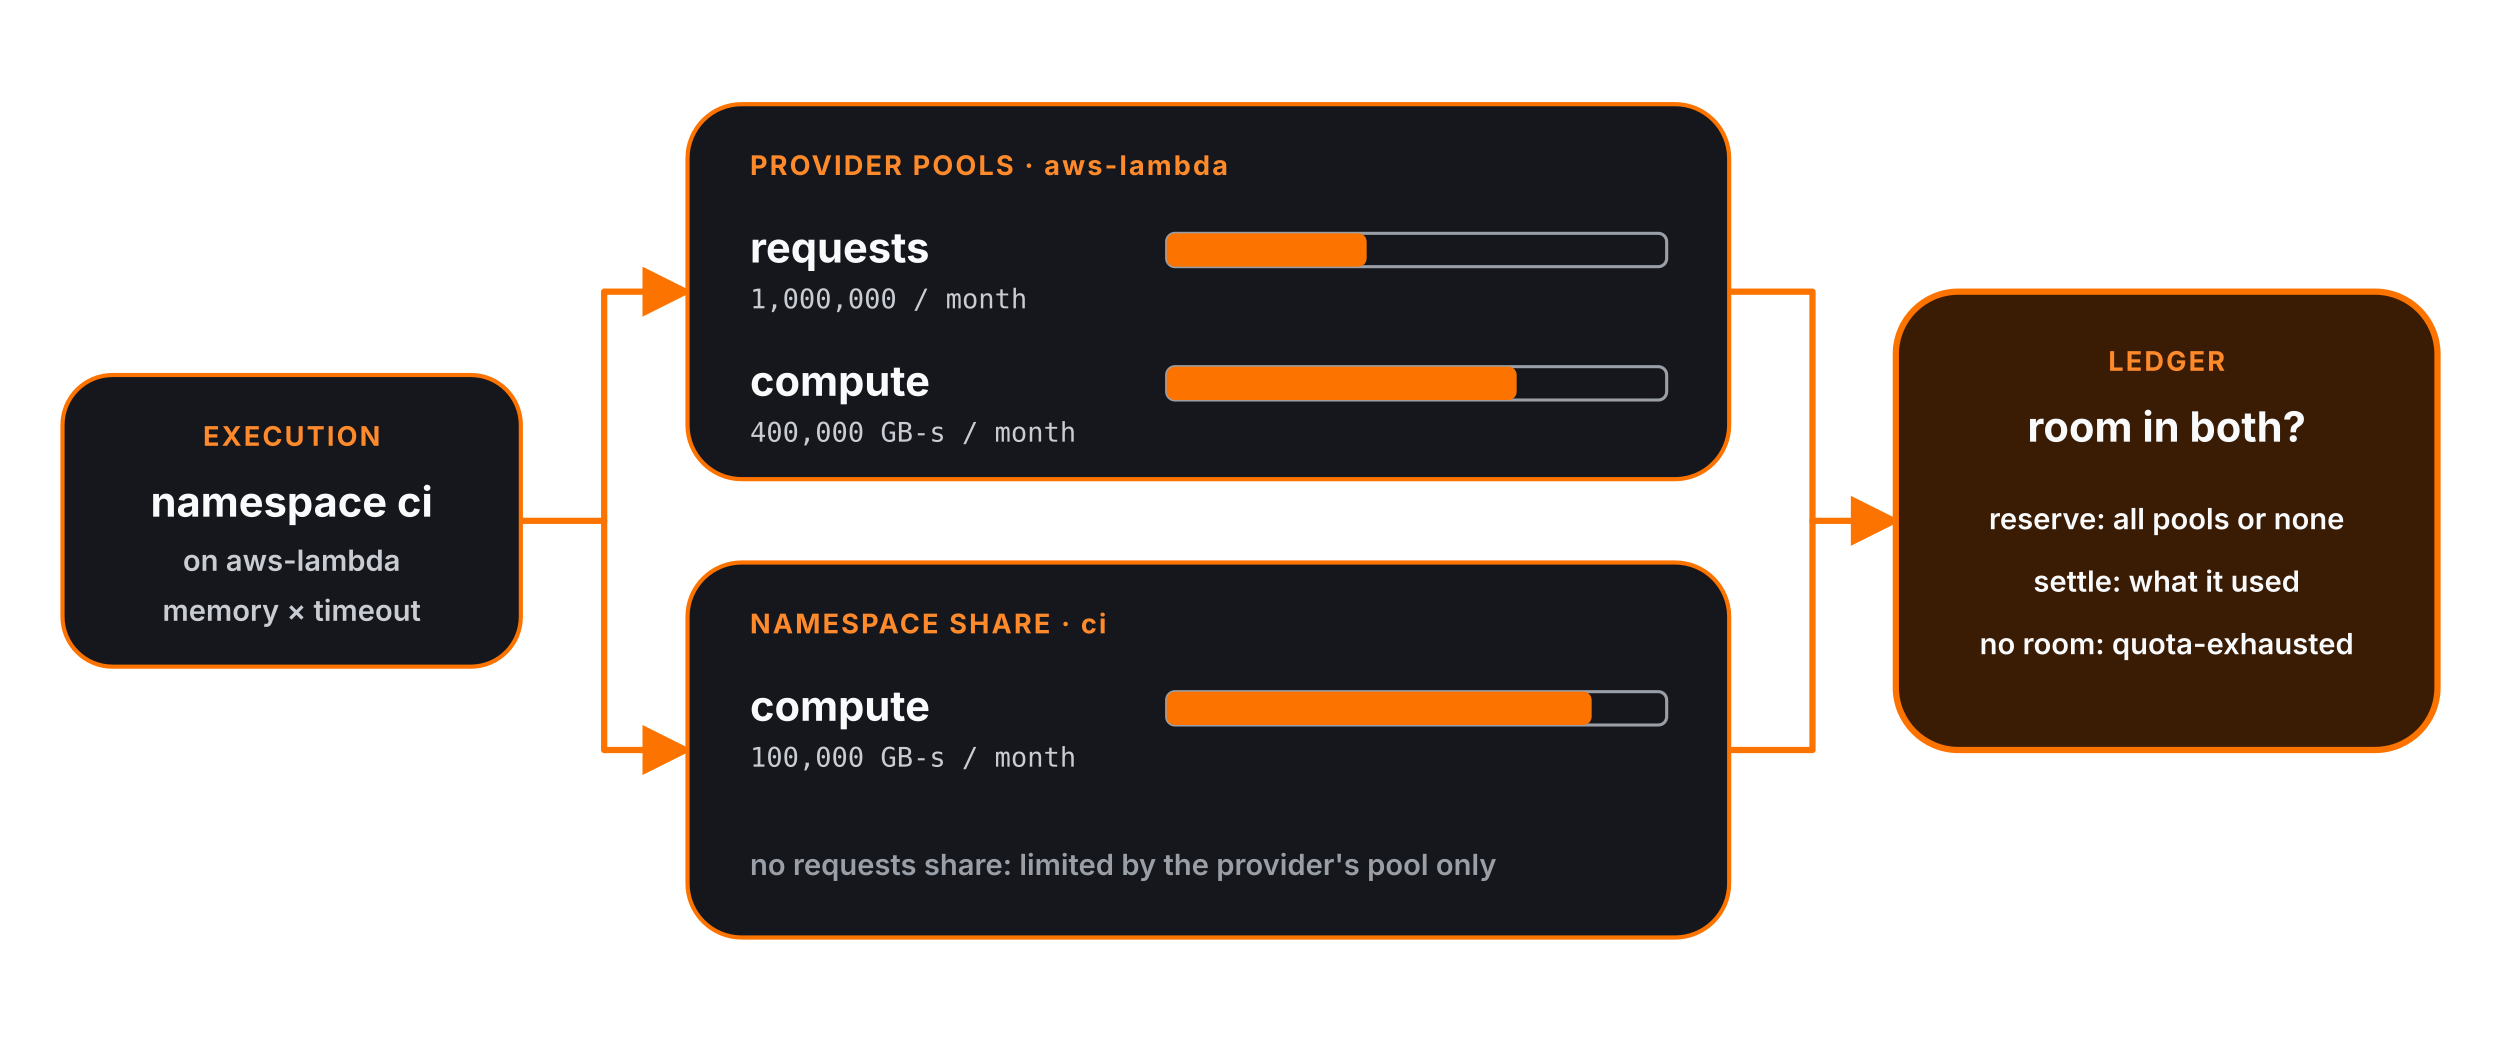
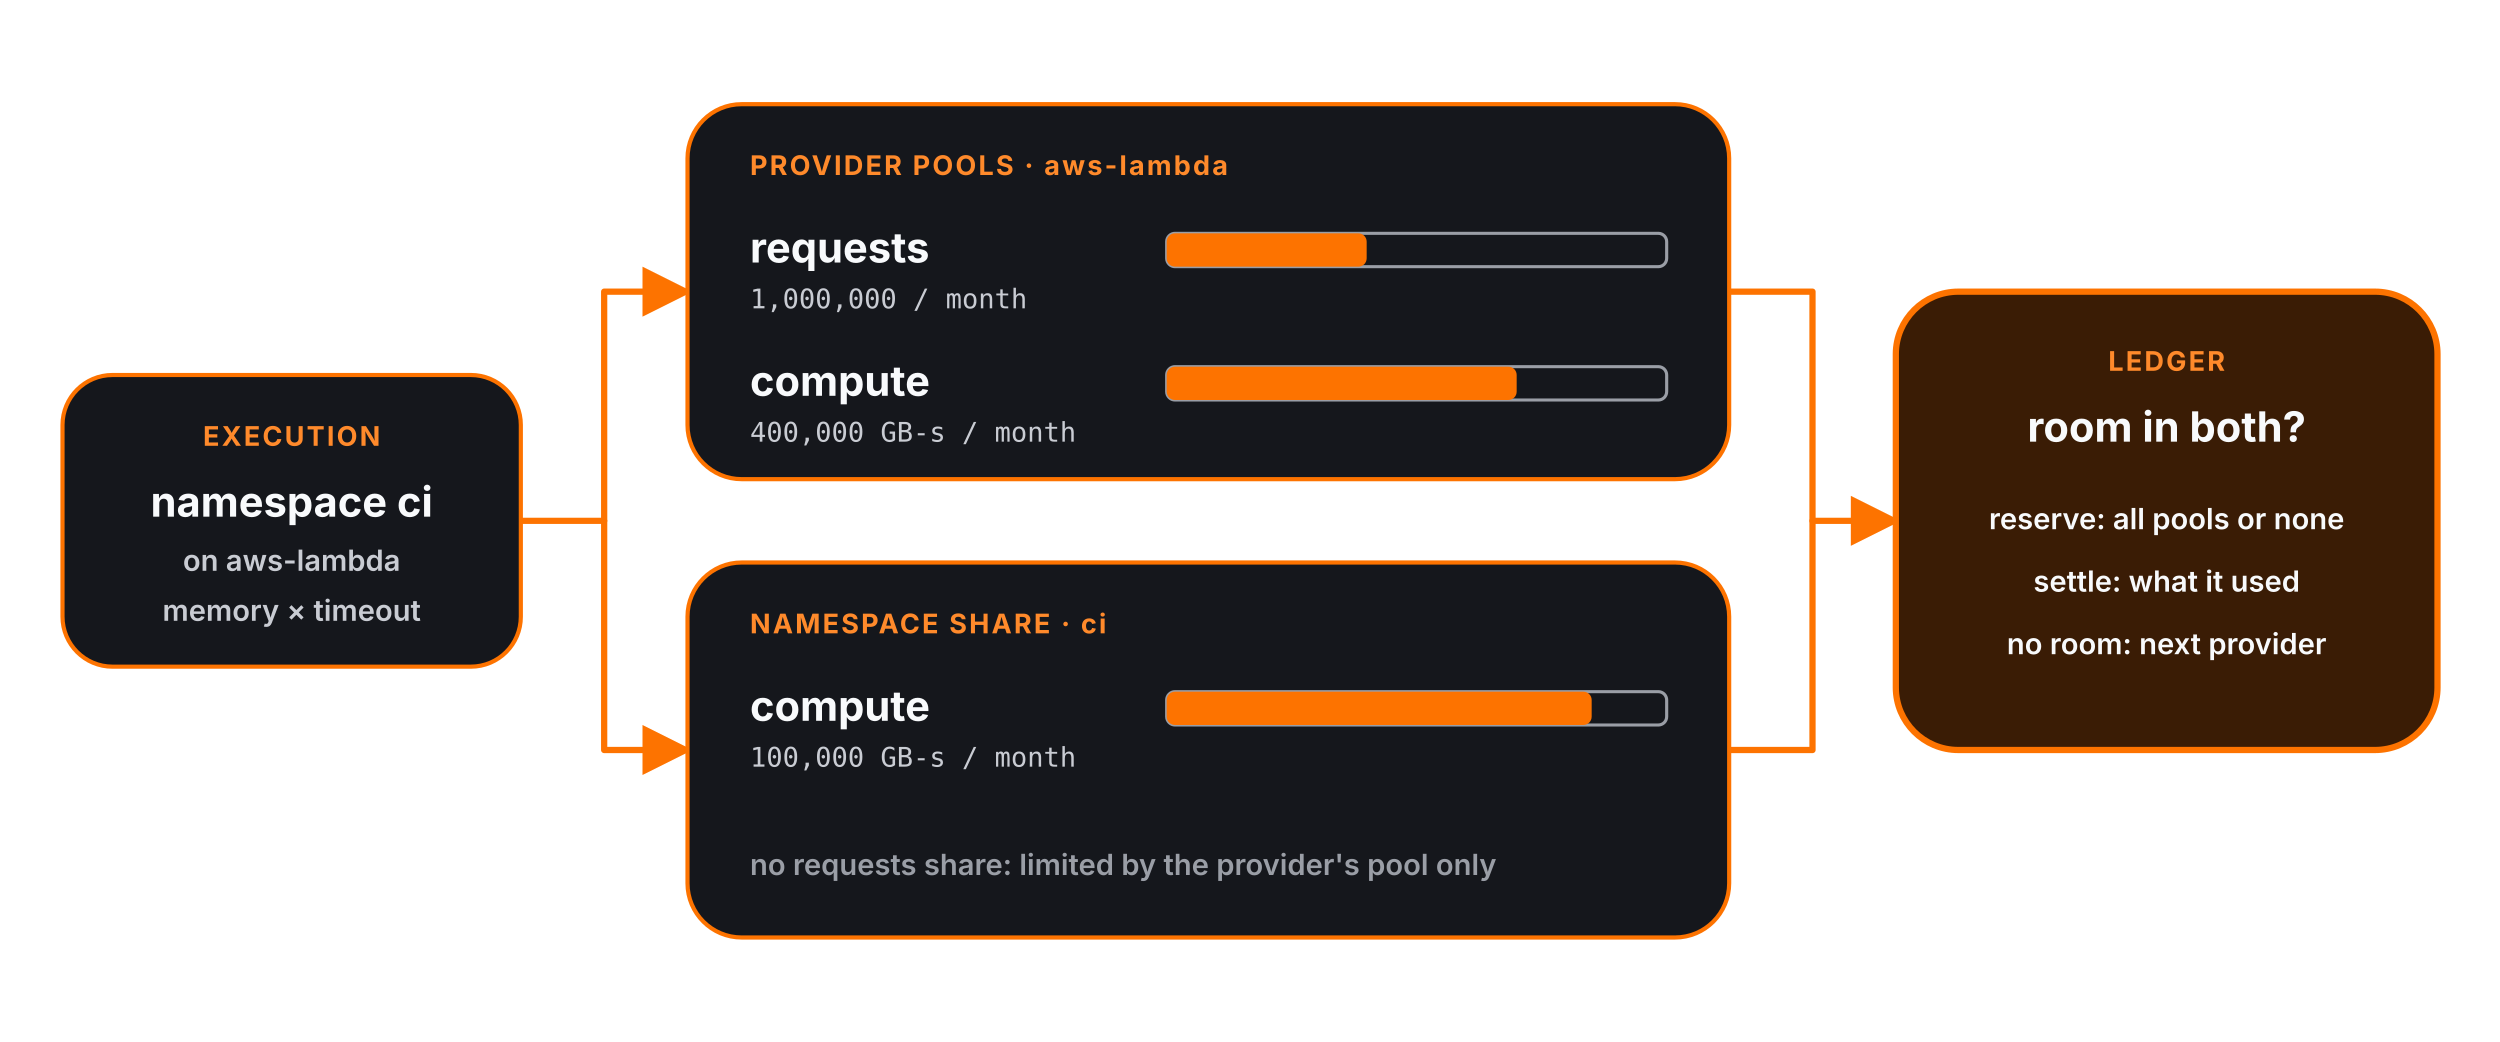
<svg xmlns="http://www.w3.org/2000/svg" viewBox="0 0 1200 500" role="img" aria-labelledby="title desc">
  <defs>
    <style>
      .t{font-family:Inter,ui-sans-serif,system-ui,-apple-system,"Segoe UI",sans-serif}.label{font-size:20px;font-weight:700;fill:#f8fafc}.small{font-size:14px;font-weight:600;fill:#c9ccd3}.mono{font-family:ui-monospace,"SF Mono",Menlo,Consolas,monospace;font-size:13px;fill:#c9ccd3}.micro{font-size:13px;font-weight:700;fill:#ff8a2b;letter-spacing:.08em}.line{fill:none;stroke:#fd7300;stroke-width:3;stroke-linecap:round;stroke-linejoin:round}.card{fill:#15171c;stroke:#fd7300;stroke-width:2}.core{fill:#3a1c05;stroke:#fd7300;stroke-width:3}.used{fill:#fd7300}.free{fill:none;stroke:#9a9ea6;stroke-width:1.5}
    </style>
    <marker id="arrow" viewBox="0 0 10 10" refX="9" refY="5" markerWidth="8" markerHeight="8" orient="auto">
      <path d="M0 0l10 5-10 5z" fill="#fd7300" />
    </marker>
  </defs>
  <g class="t">
    <path class="line" marker-end="url(#arrow)" d="M250 250H290V140H330" />
    <path class="line" marker-end="url(#arrow)" d="M290 250V360H330" />
    <path class="line" d="M830 140H870V360H830" />
    <path class="line" marker-end="url(#arrow)" d="M870 250H910" />
    <rect x="30" y="180" width="220" height="140" rx="24" class="card" />
    <text x="140" y="214" text-anchor="middle" class="micro">EXECUTION</text>
    <text x="140" y="248" text-anchor="middle" class="label">namespace ci</text>
    <text x="140" y="274" text-anchor="middle" class="small">on aws-lambda</text>
    <text x="140" y="298" text-anchor="middle" class="small">memory × timeout</text>
    <rect x="330" y="50" width="500" height="180" rx="26" class="card" />
    <text x="360" y="84" class="micro">PROVIDER POOLS · aws-lambda</text>
    <text x="360" y="126" class="label">requests</text>
    <text x="360" y="148" class="mono">1,000,000 / month</text>
    <rect x="560" y="112" width="240" height="16" rx="4" class="free" />
    <rect x="560" y="112" width="96" height="16" rx="4" class="used" />
    <text x="360" y="190" class="label">compute</text>
    <text x="360" y="212" class="mono">400,000 GB-s / month</text>
    <rect x="560" y="176" width="240" height="16" rx="4" class="free" />
    <rect x="560" y="176" width="168" height="16" rx="4" class="used" />
    <rect x="330" y="270" width="500" height="180" rx="26" class="card" />
    <text x="360" y="304" class="micro">NAMESPACE SHARE · ci</text>
    <text x="360" y="346" class="label">compute</text>
    <text x="360" y="368" class="mono">100,000 GB-s / month</text>
    <rect x="560" y="332" width="240" height="16" rx="4" class="free" />
    <rect x="560" y="332" width="204" height="16" rx="4" class="used" />
    <text x="360" y="420" class="small" style="fill:#9a9ea6">no requests share: limited by the provider's pool only</text>
    <rect x="910" y="140" width="260" height="220" rx="30" class="core" />
    <text x="1040" y="178" text-anchor="middle" class="micro">LEDGER</text>
    <text x="1040" y="212" text-anchor="middle" class="label">room in both?</text>
    <g class="small" text-anchor="middle" style="fill:#f8fafc">
      <text x="1040" y="254">reserve: all pools or none</text>
      <text x="1040" y="284">settle: what it used</text>
-       <text x="1040" y="314">no room: quota-exhausted</text>
+       <text x="1040" y="314">no room: next provider</text>
    </g>
  </g>
</svg>
